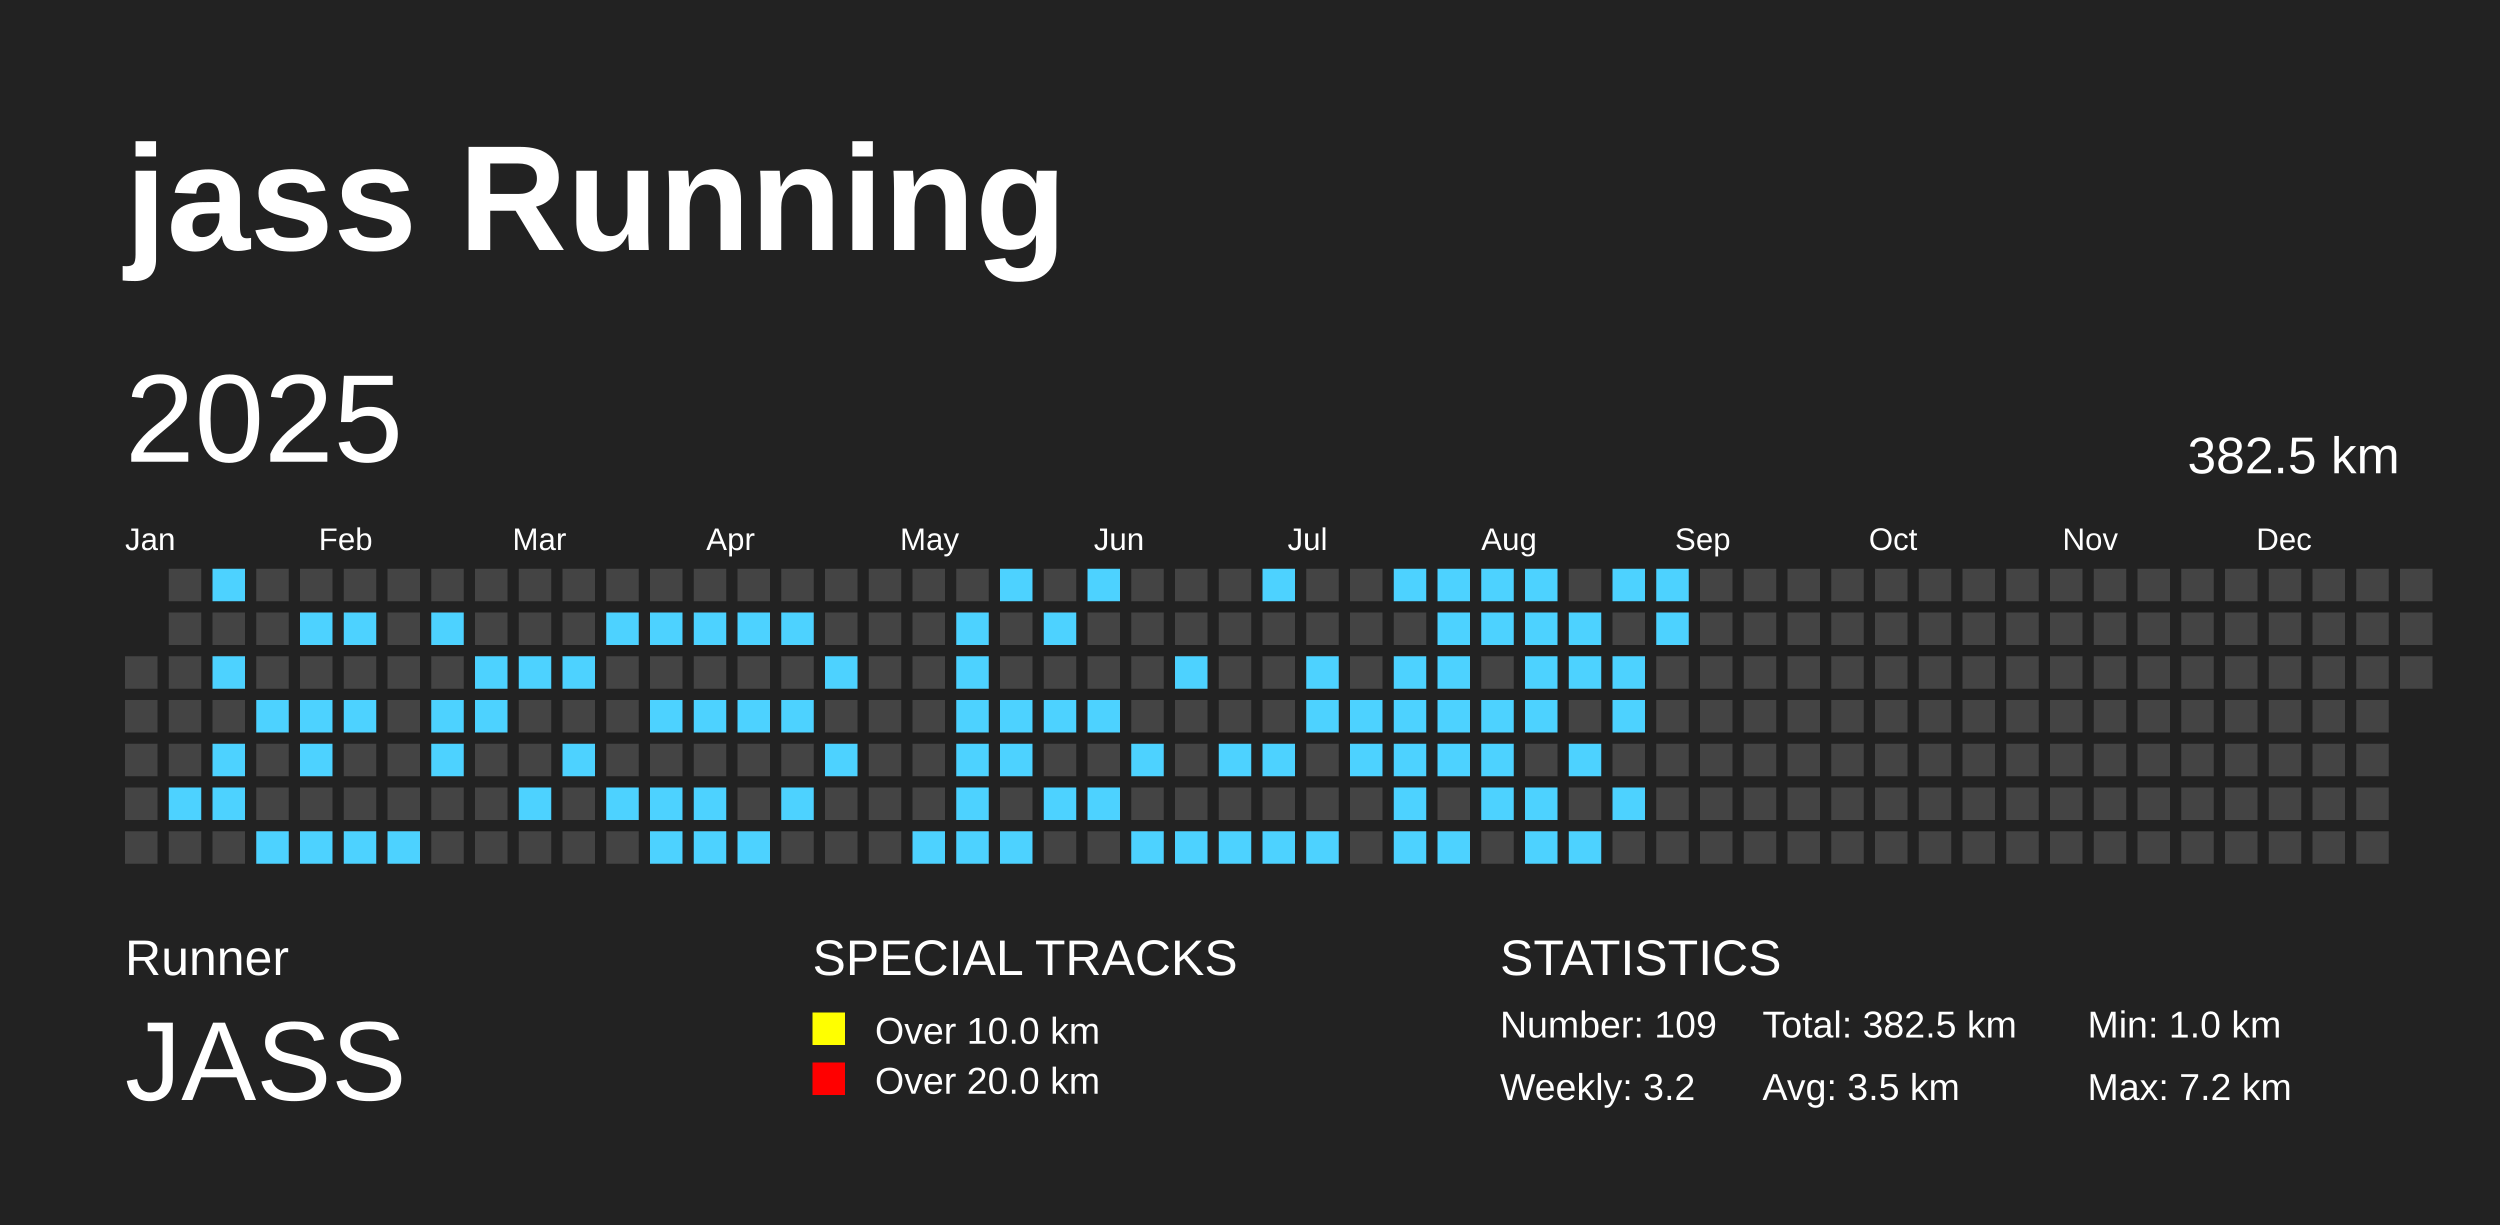
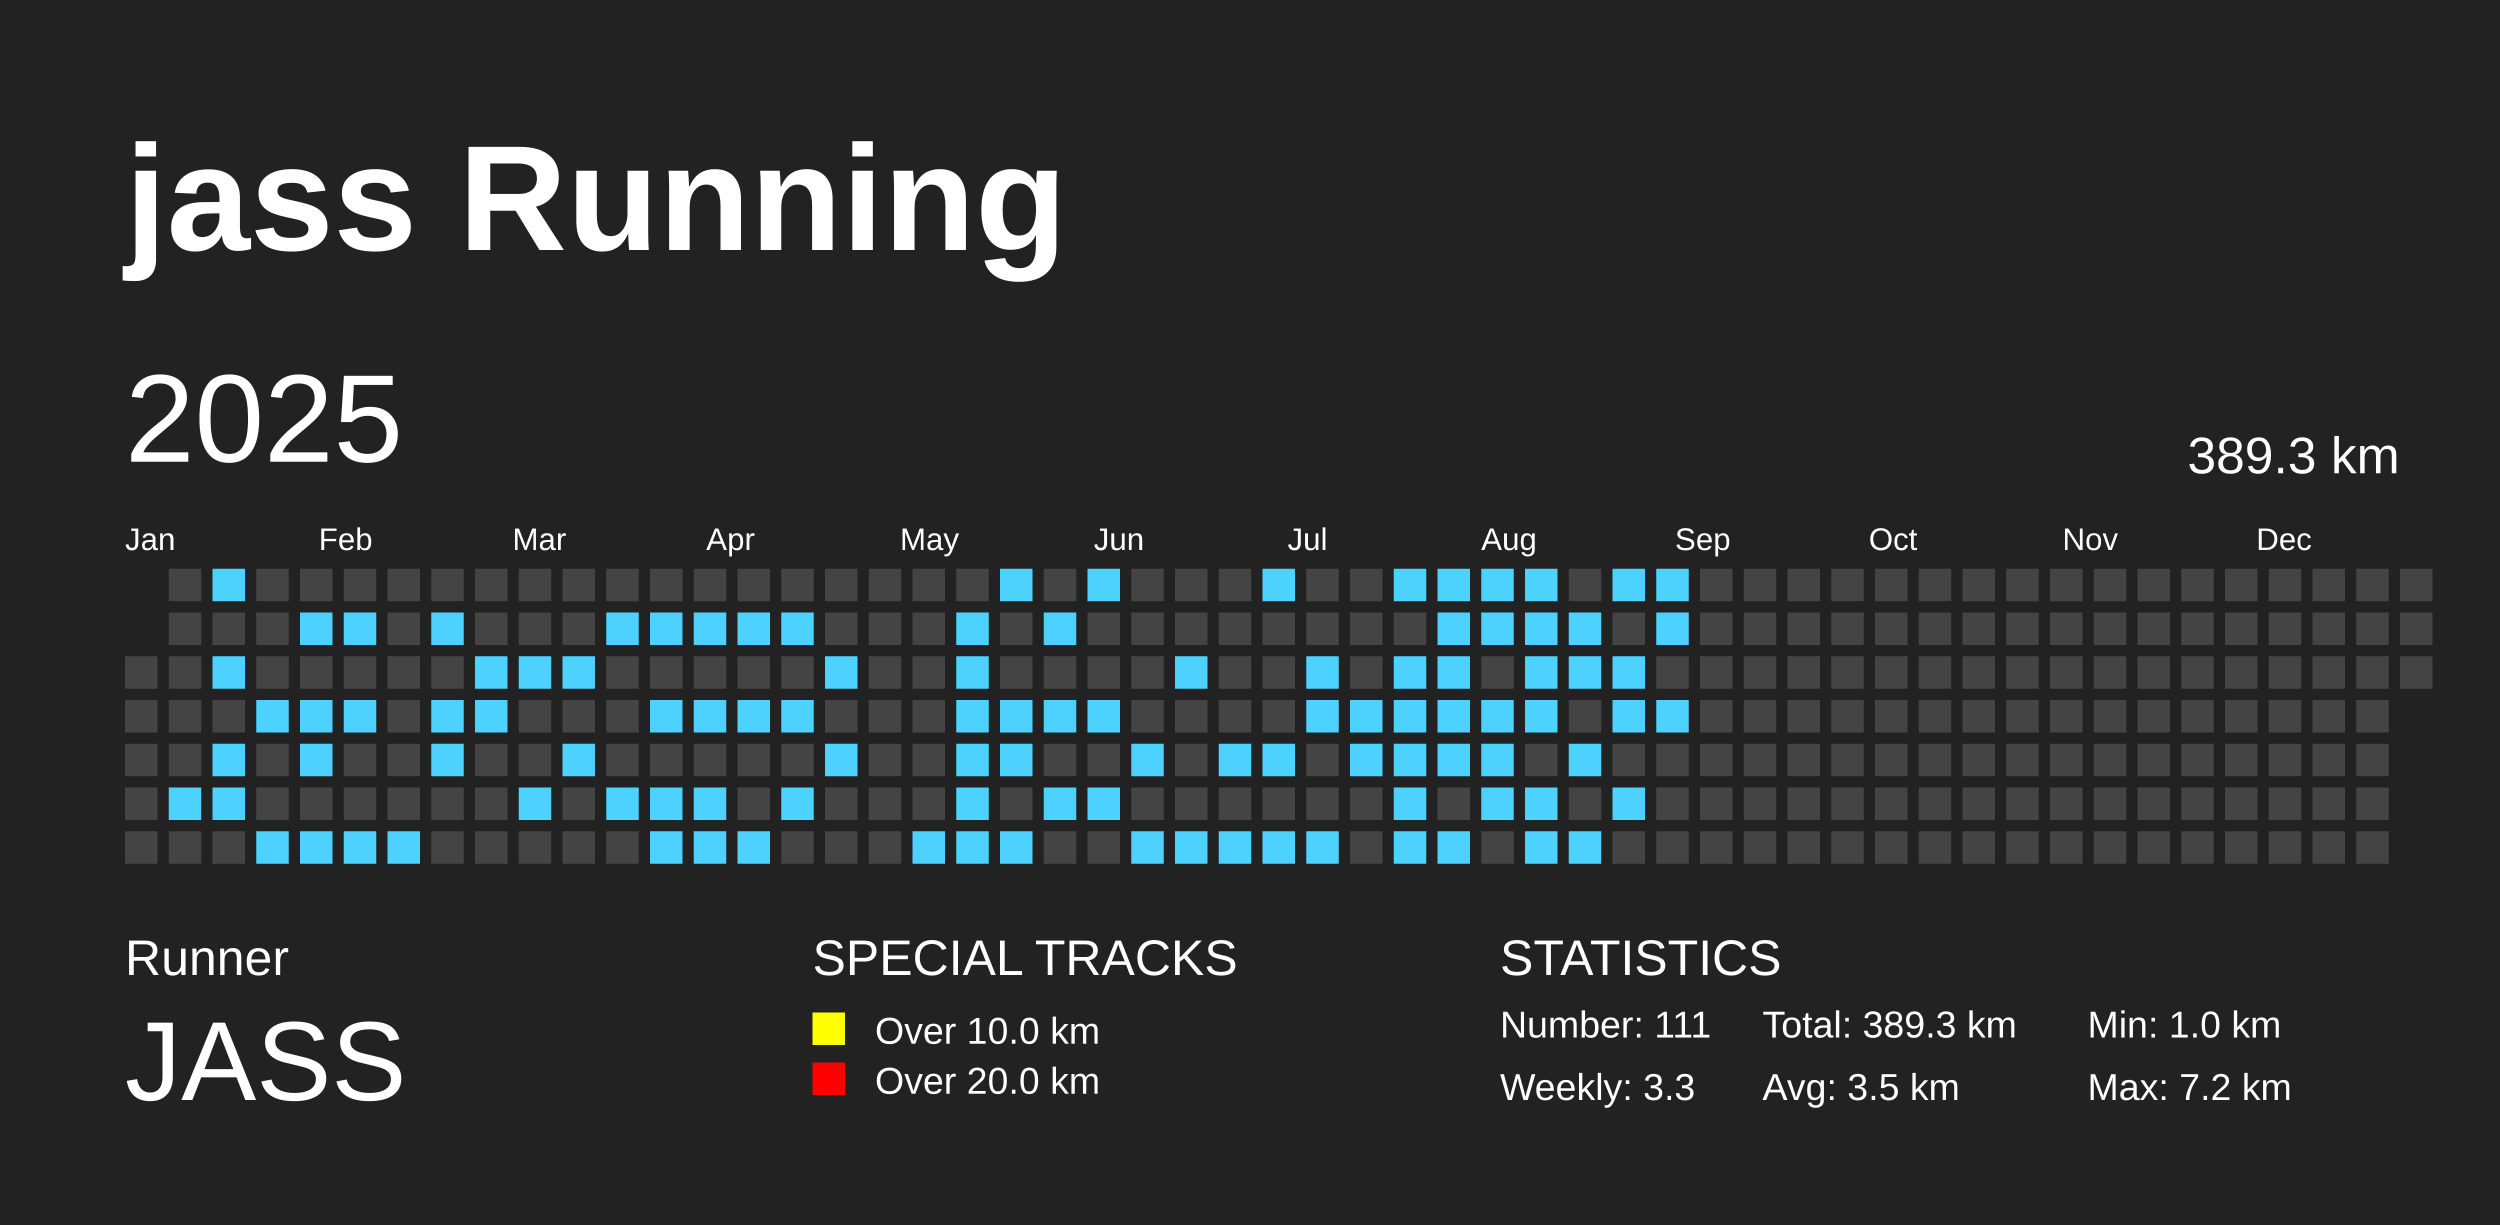
<svg xmlns="http://www.w3.org/2000/svg" baseProfile="full" height="98mm" version="1.1" viewBox="0,0,200,98" width="200mm">
  <defs />
  <rect fill="#222222" height="98" width="200" x="0" y="0" />
  <text fill="#FFFFFF" style="font-size:12px; font-family:Arial; font-weight:bold;" x="10" y="20">jass Running</text>
  <text fill="#FFFFFF" style="font-size:4px; font-family:Arial" x="10" y="78">Runner</text>
  <text fill="#FFFFFF" style="font-size:9px; font-family:Arial" x="10" y="88">JASS</text>
  <text fill="#FFFFFF" style="font-size:4px; font-family:Arial" x="65" y="78">SPECIAL TRACKS</text>
  <rect fill="yellow" height="2.6" width="2.6" x="65" y="81" />
  <text fill="#FFFFFF" style="font-size:3px; font-family:Arial" x="70" y="83.5">Over 10.0 km</text>
  <rect fill="red" height="2.6" width="2.6" x="65" y="85" />
  <text fill="#FFFFFF" style="font-size:3px; font-family:Arial" x="70" y="87.5">Over 20.0 km</text>
  <text fill="#FFFFFF" style="font-size:4px; font-family:Arial" x="120" y="78">STATISTICS</text>
-   <text fill="#FFFFFF" style="font-size:3px; font-family:Arial" x="120" y="83">Number: 109</text>
-   <text fill="#FFFFFF" style="font-size:3px; font-family:Arial" x="120" y="88">Weekly: 3.2</text>
-   <text fill="#FFFFFF" style="font-size:3px; font-family:Arial" x="141" y="83">Total: 382.5 km</text>
+   <text fill="#FFFFFF" style="font-size:3px; font-family:Arial" x="120" y="83">Number: 111</text>
+   <text fill="#FFFFFF" style="font-size:3px; font-family:Arial" x="120" y="88">Weekly: 3.3</text>
+   <text fill="#FFFFFF" style="font-size:3px; font-family:Arial" x="141" y="83">Total: 389.3 km</text>
  <text fill="#FFFFFF" style="font-size:3px; font-family:Arial" x="141" y="88">Avg: 3.5 km</text>
  <text fill="#FFFFFF" style="font-size:3px; font-family:Arial" x="167" y="83">Min: 1.0 km</text>
  <text fill="#FFFFFF" style="font-size:3px; font-family:Arial" x="167" y="88">Max: 7.2 km</text>
  <text dominant-baseline="hanging" fill="#FFFFFF" style="font-size:10.0px; font-family:Arial;" x="10" y="30">2025</text>
-   <text dominant-baseline="hanging" fill="#FFFFFF" style="font-size:4.125px; font-family:Arial;" x="175" y="35">382.5 km</text>
+   <text dominant-baseline="hanging" fill="#FFFFFF" style="font-size:4.125px; font-family:Arial;" x="175" y="35">389.3 km</text>
  <text fill="#FFFFFF" style="font-size:2.5px; font-family:Arial" x="10.0" y="44">Jan</text>
  <text fill="#FFFFFF" style="font-size:2.5px; font-family:Arial" x="25.5" y="44">Feb</text>
  <text fill="#FFFFFF" style="font-size:2.5px; font-family:Arial" x="41.0" y="44">Mar</text>
  <text fill="#FFFFFF" style="font-size:2.5px; font-family:Arial" x="56.5" y="44">Apr</text>
  <text fill="#FFFFFF" style="font-size:2.5px; font-family:Arial" x="72.0" y="44">May</text>
  <text fill="#FFFFFF" style="font-size:2.5px; font-family:Arial" x="87.5" y="44">Jun</text>
  <text fill="#FFFFFF" style="font-size:2.5px; font-family:Arial" x="103.0" y="44">Jul</text>
  <text fill="#FFFFFF" style="font-size:2.5px; font-family:Arial" x="118.5" y="44">Aug</text>
  <text fill="#FFFFFF" style="font-size:2.5px; font-family:Arial" x="134.0" y="44">Sep</text>
  <text fill="#FFFFFF" style="font-size:2.5px; font-family:Arial" x="149.5" y="44">Oct</text>
  <text fill="#FFFFFF" style="font-size:2.5px; font-family:Arial" x="165.0" y="44">Nov</text>
  <text fill="#FFFFFF" style="font-size:2.5px; font-family:Arial" x="180.5" y="44">Dec</text>
  <rect fill="#444444" height="2.6" width="2.6" x="10.0" y="52.5" />
  <rect fill="#444444" height="2.6" width="2.6" x="10.0" y="56.0" />
  <rect fill="#444444" height="2.6" width="2.6" x="10.0" y="59.5" />
  <rect fill="#444444" height="2.6" width="2.6" x="10.0" y="63.0" />
  <rect fill="#444444" height="2.6" width="2.6" x="10.0" y="66.5" />
  <rect fill="#444444" height="2.6" width="2.6" x="13.5" y="45.5" />
  <rect fill="#444444" height="2.6" width="2.6" x="13.5" y="49.0" />
  <rect fill="#444444" height="2.6" width="2.6" x="13.5" y="52.5" />
  <rect fill="#444444" height="2.6" width="2.6" x="13.5" y="56.0" />
  <rect fill="#444444" height="2.6" width="2.6" x="13.5" y="59.5" />
  <rect fill="#4DD2FF" height="2.6" width="2.6" x="13.5" y="63.0" />
  <rect fill="#444444" height="2.6" width="2.6" x="13.5" y="66.5" />
  <rect fill="#4DD2FF" height="2.6" width="2.6" x="17.0" y="45.5" />
  <rect fill="#444444" height="2.6" width="2.6" x="17.0" y="49.0" />
  <rect fill="#4DD2FF" height="2.6" width="2.6" x="17.0" y="52.5" />
  <rect fill="#444444" height="2.6" width="2.6" x="17.0" y="56.0" />
  <rect fill="#4DD2FF" height="2.6" width="2.6" x="17.0" y="59.5" />
  <rect fill="#4DD2FF" height="2.6" width="2.6" x="17.0" y="63.0" />
  <rect fill="#444444" height="2.6" width="2.6" x="17.0" y="66.5" />
  <rect fill="#444444" height="2.6" width="2.6" x="20.5" y="45.5" />
  <rect fill="#444444" height="2.6" width="2.6" x="20.5" y="49.0" />
  <rect fill="#444444" height="2.6" width="2.6" x="20.5" y="52.5" />
  <rect fill="#4DD2FF" height="2.6" width="2.6" x="20.5" y="56.0" />
  <rect fill="#444444" height="2.6" width="2.6" x="20.5" y="59.5" />
  <rect fill="#444444" height="2.6" width="2.6" x="20.5" y="63.0" />
  <rect fill="#4DD2FF" height="2.6" width="2.6" x="20.5" y="66.5" />
  <rect fill="#444444" height="2.6" width="2.6" x="24.0" y="45.5" />
  <rect fill="#4DD2FF" height="2.6" width="2.6" x="24.0" y="49.0" />
  <rect fill="#444444" height="2.6" width="2.6" x="24.0" y="52.5" />
  <rect fill="#4DD2FF" height="2.6" width="2.6" x="24.0" y="56.0" />
  <rect fill="#4DD2FF" height="2.6" width="2.6" x="24.0" y="59.5" />
  <rect fill="#444444" height="2.6" width="2.6" x="24.0" y="63.0" />
  <rect fill="#4DD2FF" height="2.6" width="2.6" x="24.0" y="66.5" />
  <rect fill="#444444" height="2.6" width="2.6" x="27.5" y="45.5" />
  <rect fill="#4DD2FF" height="2.6" width="2.6" x="27.5" y="49.0" />
  <rect fill="#444444" height="2.6" width="2.6" x="27.5" y="52.5" />
  <rect fill="#4DD2FF" height="2.6" width="2.6" x="27.5" y="56.0" />
  <rect fill="#444444" height="2.6" width="2.6" x="27.5" y="59.5" />
  <rect fill="#444444" height="2.6" width="2.6" x="27.5" y="63.0" />
  <rect fill="#4DD2FF" height="2.6" width="2.6" x="27.5" y="66.5" />
  <rect fill="#444444" height="2.6" width="2.6" x="31.0" y="45.5" />
  <rect fill="#444444" height="2.6" width="2.6" x="31.0" y="49.0" />
  <rect fill="#444444" height="2.6" width="2.6" x="31.0" y="52.5" />
  <rect fill="#444444" height="2.6" width="2.6" x="31.0" y="56.0" />
  <rect fill="#444444" height="2.6" width="2.6" x="31.0" y="59.5" />
  <rect fill="#444444" height="2.6" width="2.6" x="31.0" y="63.0" />
  <rect fill="#4DD2FF" height="2.6" width="2.6" x="31.0" y="66.5" />
  <rect fill="#444444" height="2.6" width="2.6" x="34.5" y="45.5" />
  <rect fill="#4DD2FF" height="2.6" width="2.6" x="34.5" y="49.0" />
  <rect fill="#444444" height="2.6" width="2.6" x="34.5" y="52.5" />
  <rect fill="#4DD2FF" height="2.6" width="2.6" x="34.5" y="56.0" />
  <rect fill="#4DD2FF" height="2.6" width="2.6" x="34.5" y="59.5" />
  <rect fill="#444444" height="2.6" width="2.6" x="34.5" y="63.0" />
  <rect fill="#444444" height="2.6" width="2.6" x="34.5" y="66.5" />
  <rect fill="#444444" height="2.6" width="2.6" x="38.0" y="45.5" />
  <rect fill="#444444" height="2.6" width="2.6" x="38.0" y="49.0" />
  <rect fill="#4DD2FF" height="2.6" width="2.6" x="38.0" y="52.5" />
  <rect fill="#4DD2FF" height="2.6" width="2.6" x="38.0" y="56.0" />
  <rect fill="#444444" height="2.6" width="2.6" x="38.0" y="59.5" />
  <rect fill="#444444" height="2.6" width="2.6" x="38.0" y="63.0" />
  <rect fill="#444444" height="2.6" width="2.6" x="38.0" y="66.5" />
  <rect fill="#444444" height="2.6" width="2.6" x="41.5" y="45.5" />
  <rect fill="#444444" height="2.6" width="2.6" x="41.5" y="49.0" />
  <rect fill="#4DD2FF" height="2.6" width="2.6" x="41.5" y="52.5" />
  <rect fill="#444444" height="2.6" width="2.6" x="41.5" y="56.0" />
  <rect fill="#444444" height="2.6" width="2.6" x="41.5" y="59.5" />
  <rect fill="#4DD2FF" height="2.6" width="2.6" x="41.5" y="63.0" />
  <rect fill="#444444" height="2.6" width="2.6" x="41.5" y="66.5" />
  <rect fill="#444444" height="2.6" width="2.6" x="45.0" y="45.5" />
  <rect fill="#444444" height="2.6" width="2.6" x="45.0" y="49.0" />
  <rect fill="#4DD2FF" height="2.6" width="2.6" x="45.0" y="52.5" />
  <rect fill="#444444" height="2.6" width="2.6" x="45.0" y="56.0" />
  <rect fill="#4DD2FF" height="2.6" width="2.6" x="45.0" y="59.5" />
  <rect fill="#444444" height="2.6" width="2.6" x="45.0" y="63.0" />
  <rect fill="#444444" height="2.6" width="2.6" x="45.0" y="66.5" />
  <rect fill="#444444" height="2.6" width="2.6" x="48.5" y="45.5" />
  <rect fill="#4DD2FF" height="2.6" width="2.6" x="48.5" y="49.0" />
  <rect fill="#444444" height="2.6" width="2.6" x="48.5" y="52.5" />
  <rect fill="#444444" height="2.6" width="2.6" x="48.5" y="56.0" />
  <rect fill="#444444" height="2.6" width="2.6" x="48.5" y="59.5" />
  <rect fill="#4DD2FF" height="2.6" width="2.6" x="48.5" y="63.0" />
  <rect fill="#444444" height="2.6" width="2.6" x="48.5" y="66.5" />
  <rect fill="#444444" height="2.6" width="2.6" x="52.0" y="45.5" />
  <rect fill="#4DD2FF" height="2.6" width="2.6" x="52.0" y="49.0" />
  <rect fill="#444444" height="2.6" width="2.6" x="52.0" y="52.5" />
  <rect fill="#4DD2FF" height="2.6" width="2.6" x="52.0" y="56.0" />
  <rect fill="#444444" height="2.6" width="2.6" x="52.0" y="59.5" />
  <rect fill="#4DD2FF" height="2.6" width="2.6" x="52.0" y="63.0" />
  <rect fill="#4DD2FF" height="2.6" width="2.6" x="52.0" y="66.5" />
  <rect fill="#444444" height="2.6" width="2.6" x="55.5" y="45.5" />
  <rect fill="#4DD2FF" height="2.6" width="2.6" x="55.5" y="49.0" />
  <rect fill="#444444" height="2.6" width="2.6" x="55.5" y="52.5" />
  <rect fill="#4DD2FF" height="2.6" width="2.6" x="55.5" y="56.0" />
  <rect fill="#444444" height="2.6" width="2.6" x="55.5" y="59.5" />
  <rect fill="#4DD2FF" height="2.6" width="2.6" x="55.5" y="63.0" />
  <rect fill="#4DD2FF" height="2.6" width="2.6" x="55.5" y="66.5" />
  <rect fill="#444444" height="2.6" width="2.6" x="59.0" y="45.5" />
  <rect fill="#4DD2FF" height="2.6" width="2.6" x="59.0" y="49.0" />
  <rect fill="#444444" height="2.6" width="2.6" x="59.0" y="52.5" />
  <rect fill="#4DD2FF" height="2.6" width="2.6" x="59.0" y="56.0" />
  <rect fill="#444444" height="2.6" width="2.6" x="59.0" y="59.5" />
  <rect fill="#444444" height="2.6" width="2.6" x="59.0" y="63.0" />
  <rect fill="#4DD2FF" height="2.6" width="2.6" x="59.0" y="66.5" />
  <rect fill="#444444" height="2.6" width="2.6" x="62.5" y="45.5" />
  <rect fill="#4DD2FF" height="2.6" width="2.6" x="62.5" y="49.0" />
  <rect fill="#444444" height="2.6" width="2.6" x="62.5" y="52.5" />
  <rect fill="#4DD2FF" height="2.6" width="2.6" x="62.5" y="56.0" />
  <rect fill="#444444" height="2.6" width="2.6" x="62.5" y="59.5" />
  <rect fill="#4DD2FF" height="2.6" width="2.6" x="62.5" y="63.0" />
  <rect fill="#444444" height="2.6" width="2.6" x="62.5" y="66.5" />
  <rect fill="#444444" height="2.6" width="2.6" x="66.0" y="45.5" />
  <rect fill="#444444" height="2.6" width="2.6" x="66.0" y="49.0" />
  <rect fill="#4DD2FF" height="2.6" width="2.6" x="66.0" y="52.5" />
  <rect fill="#444444" height="2.6" width="2.6" x="66.0" y="56.0" />
  <rect fill="#4DD2FF" height="2.6" width="2.6" x="66.0" y="59.5" />
  <rect fill="#444444" height="2.6" width="2.6" x="66.0" y="63.0" />
  <rect fill="#444444" height="2.6" width="2.6" x="66.0" y="66.5" />
  <rect fill="#444444" height="2.6" width="2.6" x="69.5" y="45.5" />
  <rect fill="#444444" height="2.6" width="2.6" x="69.5" y="49.0" />
  <rect fill="#444444" height="2.6" width="2.6" x="69.5" y="52.5" />
  <rect fill="#444444" height="2.6" width="2.6" x="69.5" y="56.0" />
  <rect fill="#444444" height="2.6" width="2.6" x="69.5" y="59.5" />
  <rect fill="#444444" height="2.6" width="2.6" x="69.5" y="63.0" />
  <rect fill="#444444" height="2.6" width="2.6" x="69.5" y="66.5" />
  <rect fill="#444444" height="2.6" width="2.6" x="73.0" y="45.5" />
  <rect fill="#444444" height="2.6" width="2.6" x="73.0" y="49.0" />
  <rect fill="#444444" height="2.6" width="2.6" x="73.0" y="52.5" />
  <rect fill="#444444" height="2.6" width="2.6" x="73.0" y="56.0" />
  <rect fill="#444444" height="2.6" width="2.6" x="73.0" y="59.5" />
  <rect fill="#444444" height="2.6" width="2.6" x="73.0" y="63.0" />
  <rect fill="#4DD2FF" height="2.6" width="2.6" x="73.0" y="66.5" />
  <rect fill="#444444" height="2.6" width="2.6" x="76.5" y="45.5" />
  <rect fill="#4DD2FF" height="2.6" width="2.6" x="76.5" y="49.0" />
  <rect fill="#4DD2FF" height="2.6" width="2.6" x="76.5" y="52.5" />
  <rect fill="#4DD2FF" height="2.6" width="2.6" x="76.5" y="56.0" />
  <rect fill="#4DD2FF" height="2.6" width="2.6" x="76.5" y="59.5" />
  <rect fill="#4DD2FF" height="2.6" width="2.6" x="76.5" y="63.0" />
  <rect fill="#4DD2FF" height="2.6" width="2.6" x="76.5" y="66.5" />
  <rect fill="#4DD2FF" height="2.6" width="2.6" x="80.0" y="45.5" />
  <rect fill="#444444" height="2.6" width="2.6" x="80.0" y="49.0" />
  <rect fill="#444444" height="2.6" width="2.6" x="80.0" y="52.5" />
  <rect fill="#4DD2FF" height="2.6" width="2.6" x="80.0" y="56.0" />
  <rect fill="#4DD2FF" height="2.6" width="2.6" x="80.0" y="59.5" />
  <rect fill="#444444" height="2.6" width="2.6" x="80.0" y="63.0" />
  <rect fill="#4DD2FF" height="2.6" width="2.6" x="80.0" y="66.5" />
  <rect fill="#444444" height="2.6" width="2.6" x="83.5" y="45.5" />
  <rect fill="#4DD2FF" height="2.6" width="2.6" x="83.5" y="49.0" />
  <rect fill="#444444" height="2.6" width="2.6" x="83.5" y="52.5" />
  <rect fill="#4DD2FF" height="2.6" width="2.6" x="83.5" y="56.0" />
  <rect fill="#444444" height="2.6" width="2.6" x="83.5" y="59.5" />
  <rect fill="#4DD2FF" height="2.6" width="2.6" x="83.5" y="63.0" />
  <rect fill="#444444" height="2.6" width="2.6" x="83.5" y="66.5" />
  <rect fill="#4DD2FF" height="2.6" width="2.6" x="87.0" y="45.5" />
  <rect fill="#444444" height="2.6" width="2.6" x="87.0" y="49.0" />
  <rect fill="#444444" height="2.6" width="2.6" x="87.0" y="52.5" />
  <rect fill="#4DD2FF" height="2.6" width="2.6" x="87.0" y="56.0" />
  <rect fill="#444444" height="2.6" width="2.6" x="87.0" y="59.5" />
  <rect fill="#4DD2FF" height="2.6" width="2.6" x="87.0" y="63.0" />
  <rect fill="#444444" height="2.6" width="2.6" x="87.0" y="66.5" />
  <rect fill="#444444" height="2.6" width="2.6" x="90.5" y="45.5" />
  <rect fill="#444444" height="2.6" width="2.6" x="90.5" y="49.0" />
  <rect fill="#444444" height="2.6" width="2.6" x="90.5" y="52.5" />
  <rect fill="#444444" height="2.6" width="2.6" x="90.5" y="56.0" />
  <rect fill="#4DD2FF" height="2.6" width="2.6" x="90.5" y="59.5" />
  <rect fill="#444444" height="2.6" width="2.6" x="90.5" y="63.0" />
  <rect fill="#4DD2FF" height="2.6" width="2.6" x="90.5" y="66.5" />
  <rect fill="#444444" height="2.6" width="2.6" x="94.0" y="45.5" />
  <rect fill="#444444" height="2.6" width="2.6" x="94.0" y="49.0" />
  <rect fill="#4DD2FF" height="2.6" width="2.6" x="94.0" y="52.5" />
  <rect fill="#444444" height="2.6" width="2.6" x="94.0" y="56.0" />
  <rect fill="#444444" height="2.6" width="2.6" x="94.0" y="59.5" />
  <rect fill="#444444" height="2.6" width="2.6" x="94.0" y="63.0" />
  <rect fill="#4DD2FF" height="2.6" width="2.6" x="94.0" y="66.5" />
  <rect fill="#444444" height="2.6" width="2.6" x="97.5" y="45.5" />
  <rect fill="#444444" height="2.6" width="2.6" x="97.5" y="49.0" />
  <rect fill="#444444" height="2.6" width="2.6" x="97.5" y="52.5" />
  <rect fill="#444444" height="2.6" width="2.6" x="97.5" y="56.0" />
  <rect fill="#4DD2FF" height="2.6" width="2.6" x="97.5" y="59.5" />
  <rect fill="#444444" height="2.6" width="2.6" x="97.5" y="63.0" />
  <rect fill="#4DD2FF" height="2.6" width="2.6" x="97.5" y="66.5" />
  <rect fill="#4DD2FF" height="2.6" width="2.6" x="101.0" y="45.5" />
  <rect fill="#444444" height="2.6" width="2.6" x="101.0" y="49.0" />
  <rect fill="#444444" height="2.6" width="2.6" x="101.0" y="52.5" />
  <rect fill="#444444" height="2.6" width="2.6" x="101.0" y="56.0" />
  <rect fill="#4DD2FF" height="2.6" width="2.6" x="101.0" y="59.5" />
  <rect fill="#444444" height="2.6" width="2.6" x="101.0" y="63.0" />
  <rect fill="#4DD2FF" height="2.6" width="2.6" x="101.0" y="66.5" />
  <rect fill="#444444" height="2.6" width="2.6" x="104.5" y="45.5" />
  <rect fill="#444444" height="2.6" width="2.6" x="104.5" y="49.0" />
  <rect fill="#4DD2FF" height="2.6" width="2.6" x="104.5" y="52.5" />
  <rect fill="#4DD2FF" height="2.6" width="2.6" x="104.5" y="56.0" />
  <rect fill="#444444" height="2.6" width="2.6" x="104.5" y="59.5" />
  <rect fill="#444444" height="2.6" width="2.6" x="104.5" y="63.0" />
  <rect fill="#4DD2FF" height="2.6" width="2.6" x="104.5" y="66.5" />
  <rect fill="#444444" height="2.6" width="2.6" x="108.0" y="45.5" />
  <rect fill="#444444" height="2.6" width="2.6" x="108.0" y="49.0" />
  <rect fill="#444444" height="2.6" width="2.6" x="108.0" y="52.5" />
  <rect fill="#4DD2FF" height="2.6" width="2.6" x="108.0" y="56.0" />
  <rect fill="#4DD2FF" height="2.6" width="2.6" x="108.0" y="59.5" />
  <rect fill="#444444" height="2.6" width="2.6" x="108.0" y="63.0" />
  <rect fill="#444444" height="2.6" width="2.6" x="108.0" y="66.5" />
  <rect fill="#4DD2FF" height="2.6" width="2.6" x="111.5" y="45.5" />
  <rect fill="#444444" height="2.6" width="2.6" x="111.5" y="49.0" />
  <rect fill="#4DD2FF" height="2.6" width="2.6" x="111.5" y="52.5" />
  <rect fill="#4DD2FF" height="2.6" width="2.6" x="111.5" y="56.0" />
  <rect fill="#4DD2FF" height="2.6" width="2.6" x="111.5" y="59.5" />
  <rect fill="#4DD2FF" height="2.6" width="2.6" x="111.5" y="63.0" />
  <rect fill="#4DD2FF" height="2.6" width="2.6" x="111.5" y="66.5" />
  <rect fill="#4DD2FF" height="2.6" width="2.6" x="115.0" y="45.5" />
  <rect fill="#4DD2FF" height="2.6" width="2.6" x="115.0" y="49.0" />
  <rect fill="#4DD2FF" height="2.6" width="2.6" x="115.0" y="52.5" />
  <rect fill="#4DD2FF" height="2.6" width="2.6" x="115.0" y="56.0" />
  <rect fill="#4DD2FF" height="2.6" width="2.6" x="115.0" y="59.5" />
  <rect fill="#444444" height="2.6" width="2.6" x="115.0" y="63.0" />
  <rect fill="#4DD2FF" height="2.6" width="2.6" x="115.0" y="66.5" />
  <rect fill="#4DD2FF" height="2.6" width="2.6" x="118.5" y="45.5" />
  <rect fill="#4DD2FF" height="2.6" width="2.6" x="118.5" y="49.0" />
  <rect fill="#444444" height="2.6" width="2.6" x="118.5" y="52.5" />
  <rect fill="#4DD2FF" height="2.6" width="2.6" x="118.5" y="56.0" />
  <rect fill="#4DD2FF" height="2.6" width="2.6" x="118.5" y="59.5" />
  <rect fill="#4DD2FF" height="2.6" width="2.6" x="118.5" y="63.0" />
  <rect fill="#444444" height="2.6" width="2.6" x="118.5" y="66.5" />
  <rect fill="#4DD2FF" height="2.6" width="2.6" x="122.0" y="45.5" />
  <rect fill="#4DD2FF" height="2.6" width="2.6" x="122.0" y="49.0" />
  <rect fill="#4DD2FF" height="2.6" width="2.6" x="122.0" y="52.5" />
  <rect fill="#4DD2FF" height="2.6" width="2.6" x="122.0" y="56.0" />
  <rect fill="#444444" height="2.6" width="2.6" x="122.0" y="59.5" />
  <rect fill="#4DD2FF" height="2.6" width="2.6" x="122.0" y="63.0" />
  <rect fill="#4DD2FF" height="2.6" width="2.6" x="122.0" y="66.5" />
  <rect fill="#444444" height="2.6" width="2.6" x="125.5" y="45.5" />
  <rect fill="#4DD2FF" height="2.6" width="2.6" x="125.5" y="49.0" />
  <rect fill="#4DD2FF" height="2.6" width="2.6" x="125.5" y="52.5" />
  <rect fill="#444444" height="2.6" width="2.6" x="125.5" y="56.0" />
  <rect fill="#4DD2FF" height="2.6" width="2.6" x="125.5" y="59.5" />
  <rect fill="#444444" height="2.6" width="2.6" x="125.5" y="63.0" />
  <rect fill="#4DD2FF" height="2.6" width="2.6" x="125.5" y="66.5" />
  <rect fill="#4DD2FF" height="2.6" width="2.6" x="129.0" y="45.5" />
  <rect fill="#444444" height="2.6" width="2.6" x="129.0" y="49.0" />
  <rect fill="#4DD2FF" height="2.6" width="2.6" x="129.0" y="52.5" />
  <rect fill="#4DD2FF" height="2.6" width="2.6" x="129.0" y="56.0" />
  <rect fill="#444444" height="2.6" width="2.6" x="129.0" y="59.5" />
  <rect fill="#4DD2FF" height="2.6" width="2.6" x="129.0" y="63.0" />
  <rect fill="#444444" height="2.6" width="2.6" x="129.0" y="66.5" />
  <rect fill="#4DD2FF" height="2.6" width="2.6" x="132.5" y="45.5" />
  <rect fill="#4DD2FF" height="2.6" width="2.6" x="132.5" y="49.0" />
  <rect fill="#444444" height="2.6" width="2.6" x="132.5" y="52.5" />
-   <rect fill="#444444" height="2.6" width="2.6" x="132.5" y="56.0" />
+   <rect fill="#4DD2FF" height="2.6" width="2.6" x="132.5" y="56.0" />
  <rect fill="#444444" height="2.6" width="2.6" x="132.5" y="59.5" />
  <rect fill="#444444" height="2.6" width="2.6" x="132.5" y="63.0" />
  <rect fill="#444444" height="2.6" width="2.6" x="132.5" y="66.5" />
  <rect fill="#444444" height="2.6" width="2.6" x="136.0" y="45.5" />
  <rect fill="#444444" height="2.6" width="2.6" x="136.0" y="49.0" />
  <rect fill="#444444" height="2.6" width="2.6" x="136.0" y="52.5" />
  <rect fill="#444444" height="2.6" width="2.6" x="136.0" y="56.0" />
  <rect fill="#444444" height="2.6" width="2.6" x="136.0" y="59.5" />
  <rect fill="#444444" height="2.6" width="2.6" x="136.0" y="63.0" />
  <rect fill="#444444" height="2.6" width="2.6" x="136.0" y="66.5" />
  <rect fill="#444444" height="2.6" width="2.6" x="139.5" y="45.5" />
  <rect fill="#444444" height="2.6" width="2.6" x="139.5" y="49.0" />
  <rect fill="#444444" height="2.6" width="2.6" x="139.5" y="52.5" />
  <rect fill="#444444" height="2.6" width="2.6" x="139.5" y="56.0" />
  <rect fill="#444444" height="2.6" width="2.6" x="139.5" y="59.5" />
  <rect fill="#444444" height="2.6" width="2.6" x="139.5" y="63.0" />
  <rect fill="#444444" height="2.6" width="2.6" x="139.5" y="66.5" />
  <rect fill="#444444" height="2.6" width="2.6" x="143.0" y="45.5" />
  <rect fill="#444444" height="2.6" width="2.6" x="143.0" y="49.0" />
  <rect fill="#444444" height="2.6" width="2.6" x="143.0" y="52.5" />
  <rect fill="#444444" height="2.6" width="2.6" x="143.0" y="56.0" />
  <rect fill="#444444" height="2.6" width="2.6" x="143.0" y="59.5" />
  <rect fill="#444444" height="2.6" width="2.6" x="143.0" y="63.0" />
  <rect fill="#444444" height="2.6" width="2.6" x="143.0" y="66.5" />
  <rect fill="#444444" height="2.6" width="2.6" x="146.5" y="45.5" />
  <rect fill="#444444" height="2.6" width="2.6" x="146.5" y="49.0" />
  <rect fill="#444444" height="2.6" width="2.6" x="146.5" y="52.5" />
  <rect fill="#444444" height="2.6" width="2.6" x="146.5" y="56.0" />
  <rect fill="#444444" height="2.6" width="2.6" x="146.5" y="59.5" />
  <rect fill="#444444" height="2.6" width="2.6" x="146.5" y="63.0" />
  <rect fill="#444444" height="2.6" width="2.6" x="146.5" y="66.5" />
  <rect fill="#444444" height="2.6" width="2.6" x="150.0" y="45.5" />
  <rect fill="#444444" height="2.6" width="2.6" x="150.0" y="49.0" />
  <rect fill="#444444" height="2.6" width="2.6" x="150.0" y="52.5" />
  <rect fill="#444444" height="2.6" width="2.6" x="150.0" y="56.0" />
  <rect fill="#444444" height="2.6" width="2.6" x="150.0" y="59.5" />
  <rect fill="#444444" height="2.6" width="2.6" x="150.0" y="63.0" />
  <rect fill="#444444" height="2.6" width="2.6" x="150.0" y="66.5" />
  <rect fill="#444444" height="2.6" width="2.6" x="153.5" y="45.5" />
  <rect fill="#444444" height="2.6" width="2.6" x="153.5" y="49.0" />
  <rect fill="#444444" height="2.6" width="2.6" x="153.5" y="52.5" />
  <rect fill="#444444" height="2.6" width="2.6" x="153.5" y="56.0" />
  <rect fill="#444444" height="2.6" width="2.6" x="153.5" y="59.5" />
  <rect fill="#444444" height="2.6" width="2.6" x="153.5" y="63.0" />
  <rect fill="#444444" height="2.6" width="2.6" x="153.5" y="66.5" />
  <rect fill="#444444" height="2.6" width="2.6" x="157.0" y="45.5" />
  <rect fill="#444444" height="2.6" width="2.6" x="157.0" y="49.0" />
  <rect fill="#444444" height="2.6" width="2.6" x="157.0" y="52.5" />
  <rect fill="#444444" height="2.6" width="2.6" x="157.0" y="56.0" />
  <rect fill="#444444" height="2.6" width="2.6" x="157.0" y="59.5" />
  <rect fill="#444444" height="2.6" width="2.6" x="157.0" y="63.0" />
  <rect fill="#444444" height="2.6" width="2.6" x="157.0" y="66.5" />
  <rect fill="#444444" height="2.6" width="2.6" x="160.5" y="45.5" />
  <rect fill="#444444" height="2.6" width="2.6" x="160.5" y="49.0" />
  <rect fill="#444444" height="2.6" width="2.6" x="160.5" y="52.5" />
  <rect fill="#444444" height="2.6" width="2.6" x="160.5" y="56.0" />
  <rect fill="#444444" height="2.6" width="2.6" x="160.5" y="59.5" />
  <rect fill="#444444" height="2.6" width="2.6" x="160.5" y="63.0" />
  <rect fill="#444444" height="2.6" width="2.6" x="160.5" y="66.5" />
  <rect fill="#444444" height="2.6" width="2.6" x="164.0" y="45.5" />
  <rect fill="#444444" height="2.6" width="2.6" x="164.0" y="49.0" />
  <rect fill="#444444" height="2.6" width="2.6" x="164.0" y="52.5" />
  <rect fill="#444444" height="2.6" width="2.6" x="164.0" y="56.0" />
  <rect fill="#444444" height="2.6" width="2.6" x="164.0" y="59.5" />
  <rect fill="#444444" height="2.6" width="2.6" x="164.0" y="63.0" />
  <rect fill="#444444" height="2.6" width="2.6" x="164.0" y="66.5" />
  <rect fill="#444444" height="2.6" width="2.6" x="167.5" y="45.5" />
  <rect fill="#444444" height="2.6" width="2.6" x="167.5" y="49.0" />
  <rect fill="#444444" height="2.6" width="2.6" x="167.5" y="52.5" />
  <rect fill="#444444" height="2.6" width="2.6" x="167.5" y="56.0" />
  <rect fill="#444444" height="2.6" width="2.6" x="167.5" y="59.5" />
  <rect fill="#444444" height="2.6" width="2.6" x="167.5" y="63.0" />
  <rect fill="#444444" height="2.6" width="2.6" x="167.5" y="66.5" />
  <rect fill="#444444" height="2.6" width="2.6" x="171.0" y="45.5" />
  <rect fill="#444444" height="2.6" width="2.6" x="171.0" y="49.0" />
  <rect fill="#444444" height="2.6" width="2.6" x="171.0" y="52.5" />
  <rect fill="#444444" height="2.6" width="2.6" x="171.0" y="56.0" />
  <rect fill="#444444" height="2.6" width="2.6" x="171.0" y="59.5" />
  <rect fill="#444444" height="2.6" width="2.6" x="171.0" y="63.0" />
  <rect fill="#444444" height="2.6" width="2.6" x="171.0" y="66.5" />
  <rect fill="#444444" height="2.6" width="2.6" x="174.5" y="45.5" />
  <rect fill="#444444" height="2.6" width="2.6" x="174.5" y="49.0" />
  <rect fill="#444444" height="2.6" width="2.6" x="174.5" y="52.5" />
  <rect fill="#444444" height="2.6" width="2.6" x="174.5" y="56.0" />
  <rect fill="#444444" height="2.6" width="2.6" x="174.5" y="59.5" />
  <rect fill="#444444" height="2.6" width="2.6" x="174.5" y="63.0" />
  <rect fill="#444444" height="2.6" width="2.6" x="174.5" y="66.5" />
  <rect fill="#444444" height="2.6" width="2.6" x="178.0" y="45.5" />
  <rect fill="#444444" height="2.6" width="2.6" x="178.0" y="49.0" />
  <rect fill="#444444" height="2.6" width="2.6" x="178.0" y="52.5" />
  <rect fill="#444444" height="2.6" width="2.6" x="178.0" y="56.0" />
  <rect fill="#444444" height="2.6" width="2.6" x="178.0" y="59.5" />
  <rect fill="#444444" height="2.6" width="2.6" x="178.0" y="63.0" />
  <rect fill="#444444" height="2.6" width="2.6" x="178.0" y="66.5" />
  <rect fill="#444444" height="2.6" width="2.6" x="181.5" y="45.5" />
  <rect fill="#444444" height="2.6" width="2.6" x="181.5" y="49.0" />
  <rect fill="#444444" height="2.6" width="2.6" x="181.5" y="52.5" />
  <rect fill="#444444" height="2.6" width="2.6" x="181.5" y="56.0" />
  <rect fill="#444444" height="2.6" width="2.6" x="181.5" y="59.5" />
  <rect fill="#444444" height="2.6" width="2.6" x="181.5" y="63.0" />
  <rect fill="#444444" height="2.6" width="2.6" x="181.5" y="66.5" />
  <rect fill="#444444" height="2.6" width="2.6" x="185.0" y="45.5" />
  <rect fill="#444444" height="2.6" width="2.6" x="185.0" y="49.0" />
  <rect fill="#444444" height="2.6" width="2.6" x="185.0" y="52.5" />
  <rect fill="#444444" height="2.6" width="2.6" x="185.0" y="56.0" />
  <rect fill="#444444" height="2.6" width="2.6" x="185.0" y="59.5" />
  <rect fill="#444444" height="2.6" width="2.6" x="185.0" y="63.0" />
  <rect fill="#444444" height="2.6" width="2.6" x="185.0" y="66.5" />
  <rect fill="#444444" height="2.6" width="2.6" x="188.5" y="45.5" />
  <rect fill="#444444" height="2.6" width="2.6" x="188.5" y="49.0" />
  <rect fill="#444444" height="2.6" width="2.6" x="188.5" y="52.5" />
  <rect fill="#444444" height="2.6" width="2.6" x="188.5" y="56.0" />
  <rect fill="#444444" height="2.6" width="2.6" x="188.5" y="59.5" />
  <rect fill="#444444" height="2.6" width="2.6" x="188.5" y="63.0" />
  <rect fill="#444444" height="2.6" width="2.6" x="188.5" y="66.5" />
  <rect fill="#444444" height="2.6" width="2.6" x="192.0" y="45.5" />
  <rect fill="#444444" height="2.6" width="2.6" x="192.0" y="49.0" />
  <rect fill="#444444" height="2.6" width="2.6" x="192.0" y="52.5" />
</svg>
